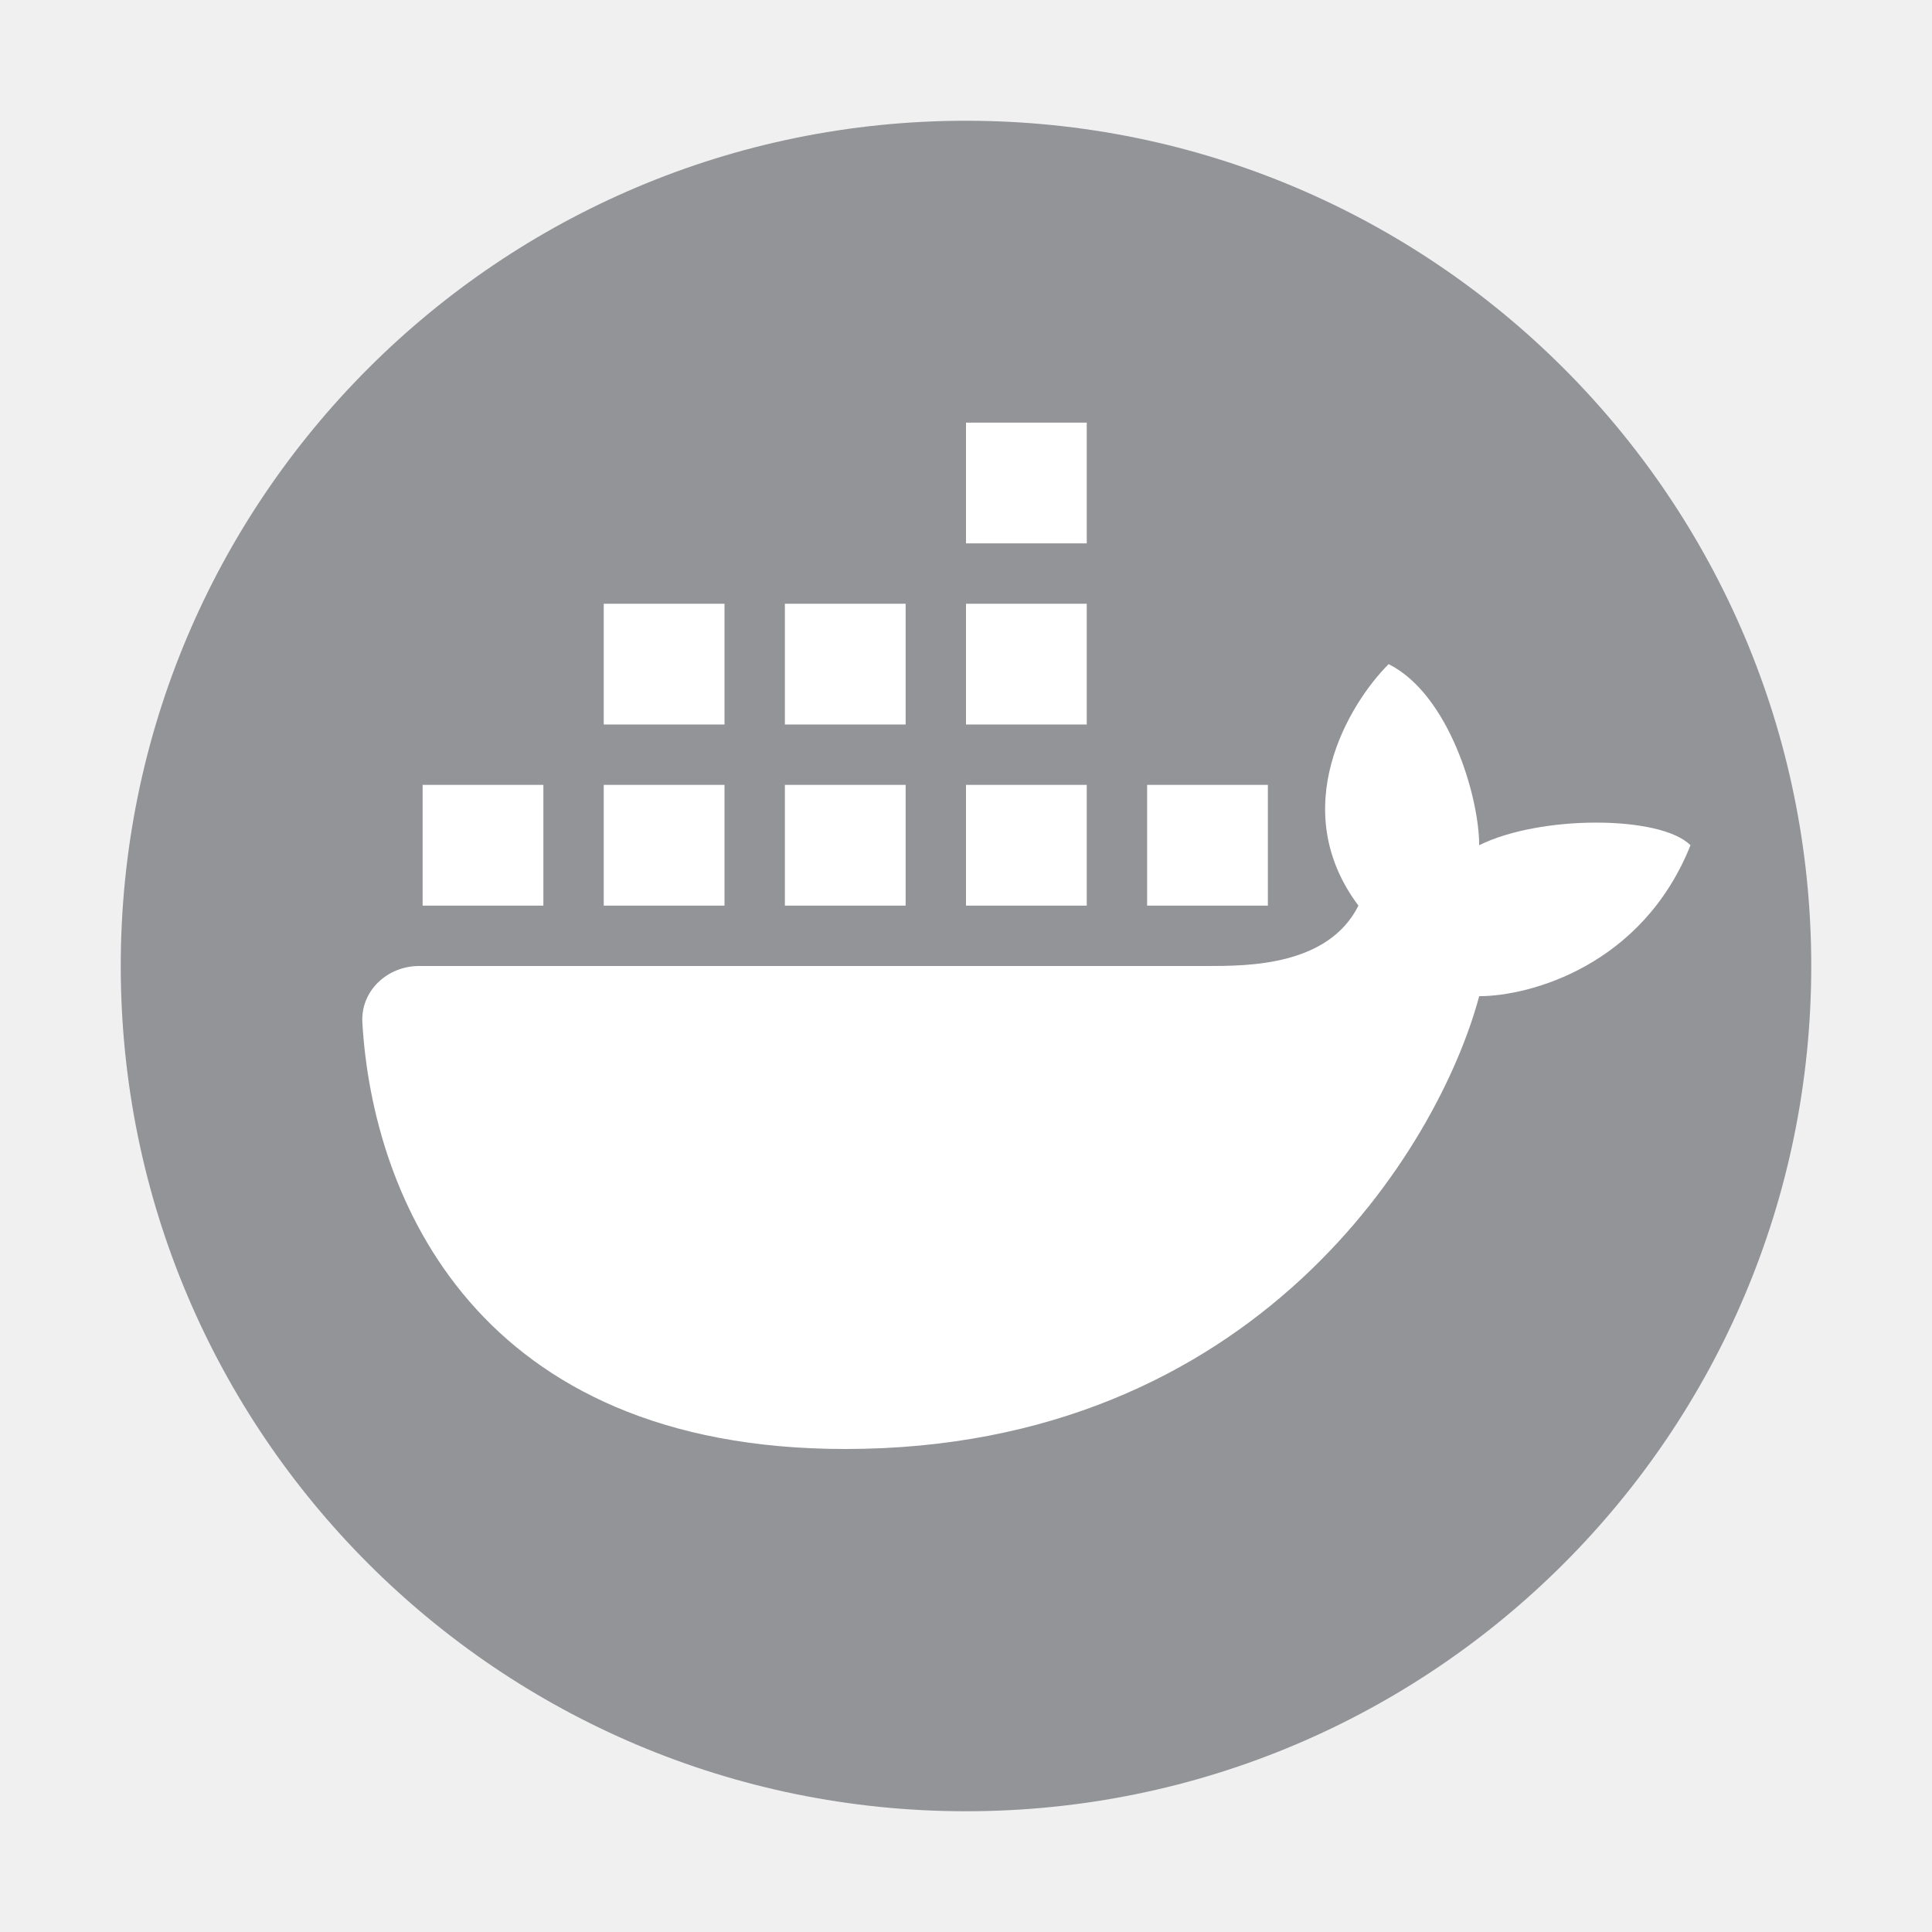
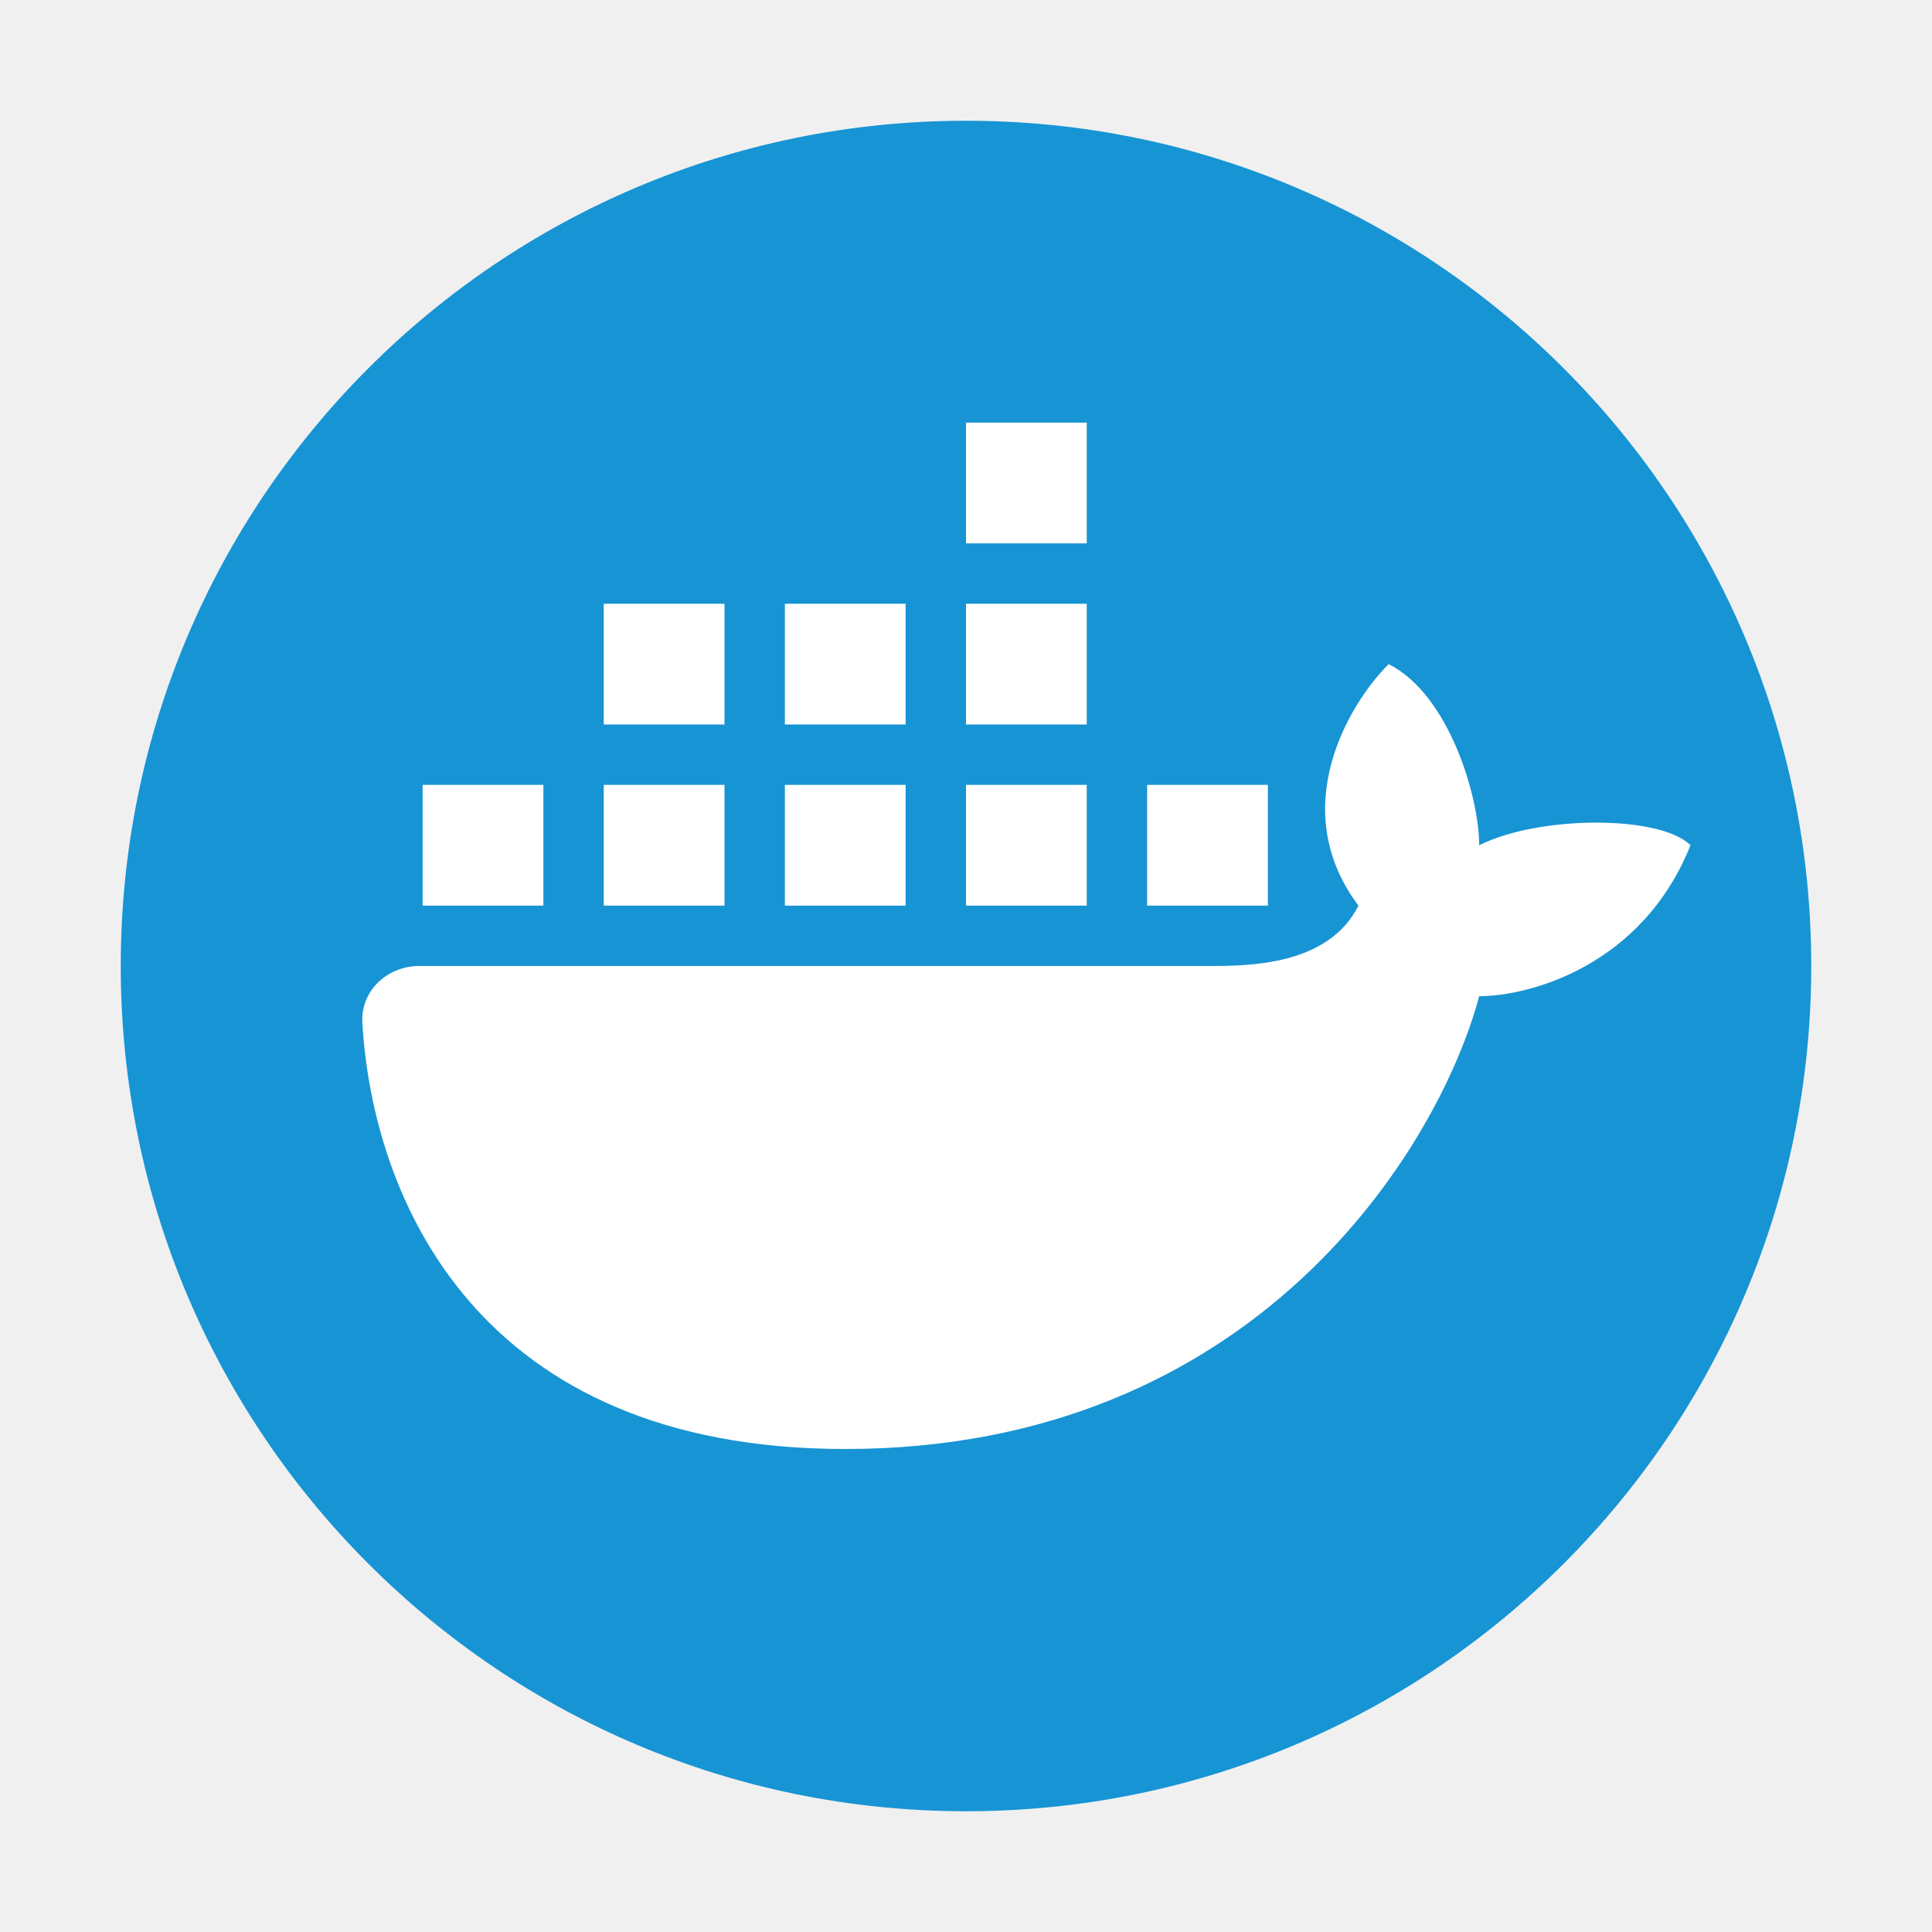
<svg xmlns="http://www.w3.org/2000/svg" width="800px" height="800px" viewBox="0 0 32 32" fill="none">
  <g id="SVGRepo_bgCarrier" stroke-width="0" />
  <g id="SVGRepo_tracerCarrier" stroke-linecap="round" stroke-linejoin="round" />
  <g id="SVGRepo_iconCarrier">
-     <circle cx="16" cy="16" r="14" fill="#939498" />
+     <circle cx="16" cy="16" r="14" fill="#1794D4" />
    <path d="M18 7H16V9H18V7Z" fill="white" />
    <path d="M10 10H12V12H10V10Z" fill="white" />
    <path d="M6.002 16.941C6.172 19.843 7.9 24 14 24C20.8 24 23.833 19 24.5 16.5C25.333 16.5 27.2 16 28 14C27.5 13.5 25.5 13.5 24.5 14C24.5 13.2 24 11.5 23 11C22.333 11.667 21.3 13.4 22.5 15C22 16 20.667 16 20 16H6.943C6.413 16 5.97 16.413 6.002 16.941Z" fill="white" />
    <path d="M9 13H7V15H9V13Z" fill="white" />
    <path d="M10 13H12V15H10V13Z" fill="white" />
    <path d="M15 13H13V15H15V13Z" fill="white" />
    <path d="M16 13H18V15H16V13Z" fill="white" />
    <path d="M21 13H19V15H21V13Z" fill="white" />
    <path d="M15 10H13V12H15V10Z" fill="white" />
    <path d="M16 10H18V12H16V10Z" fill="white" />
  </g>
</svg>
